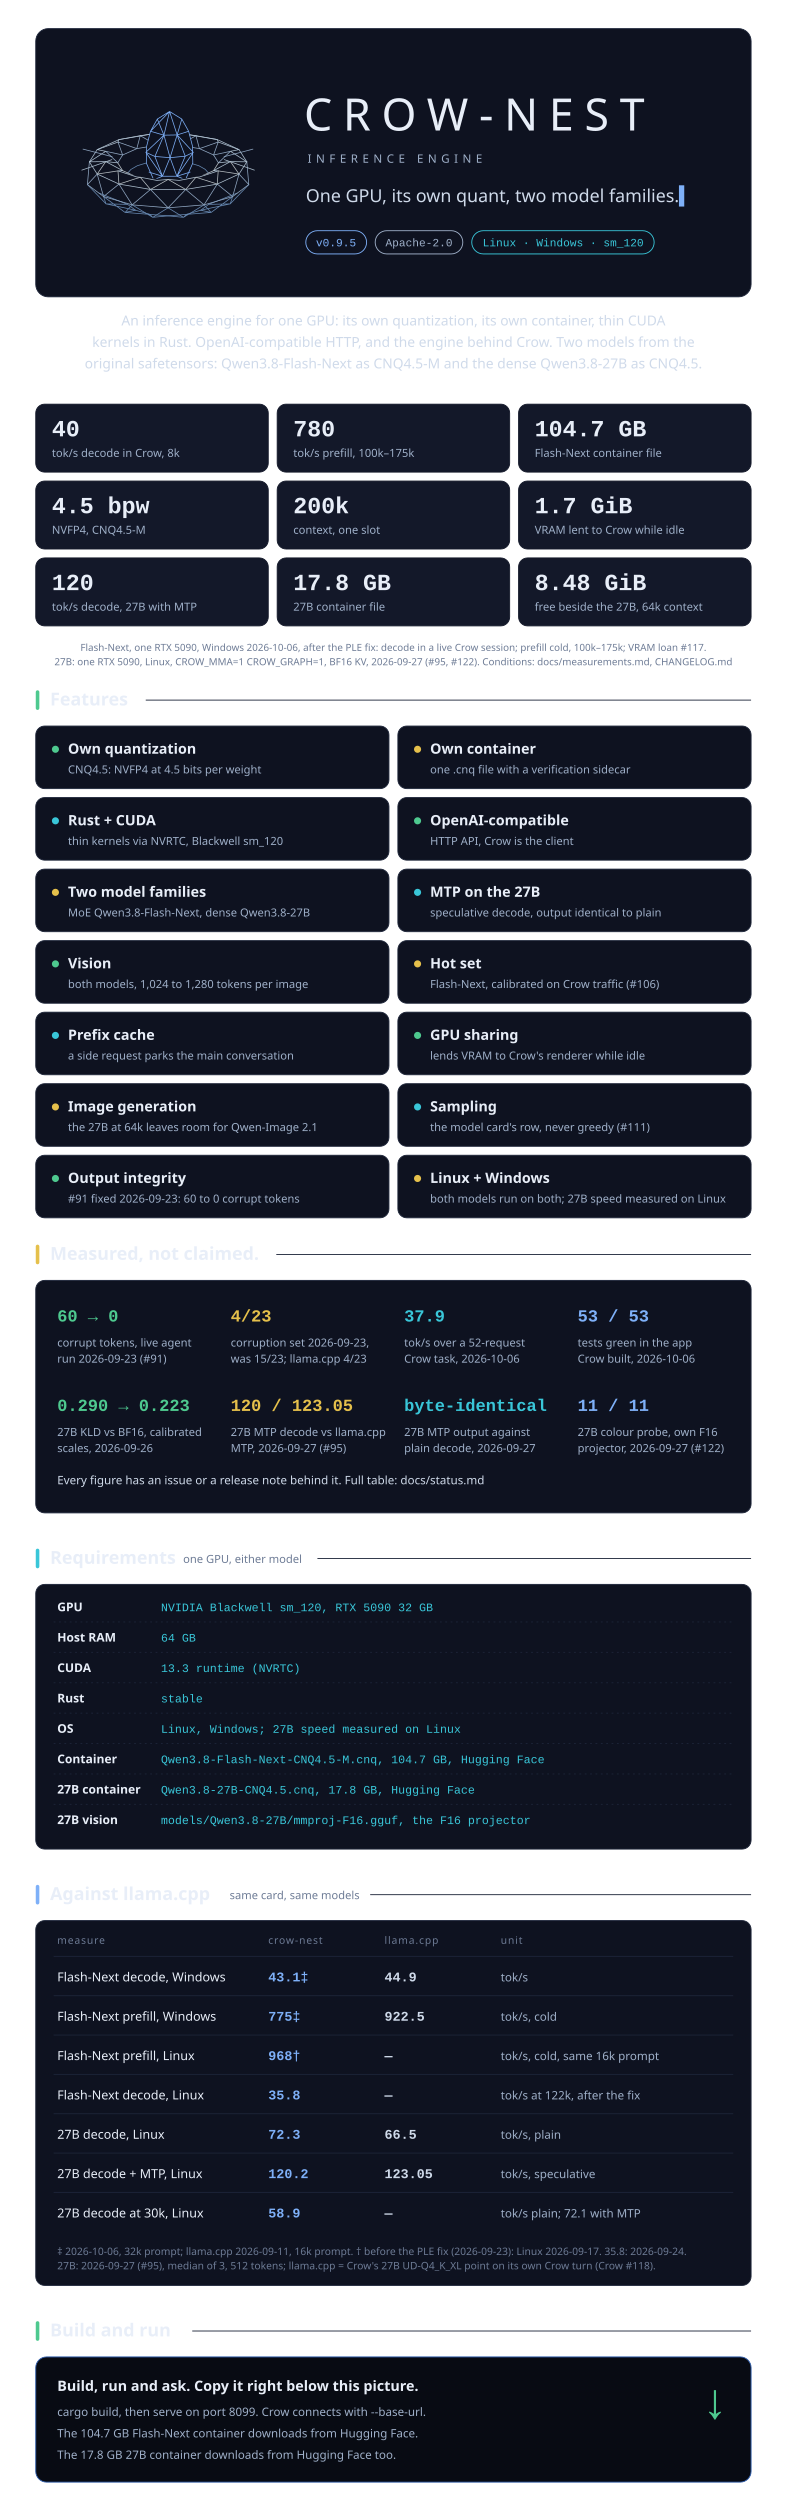
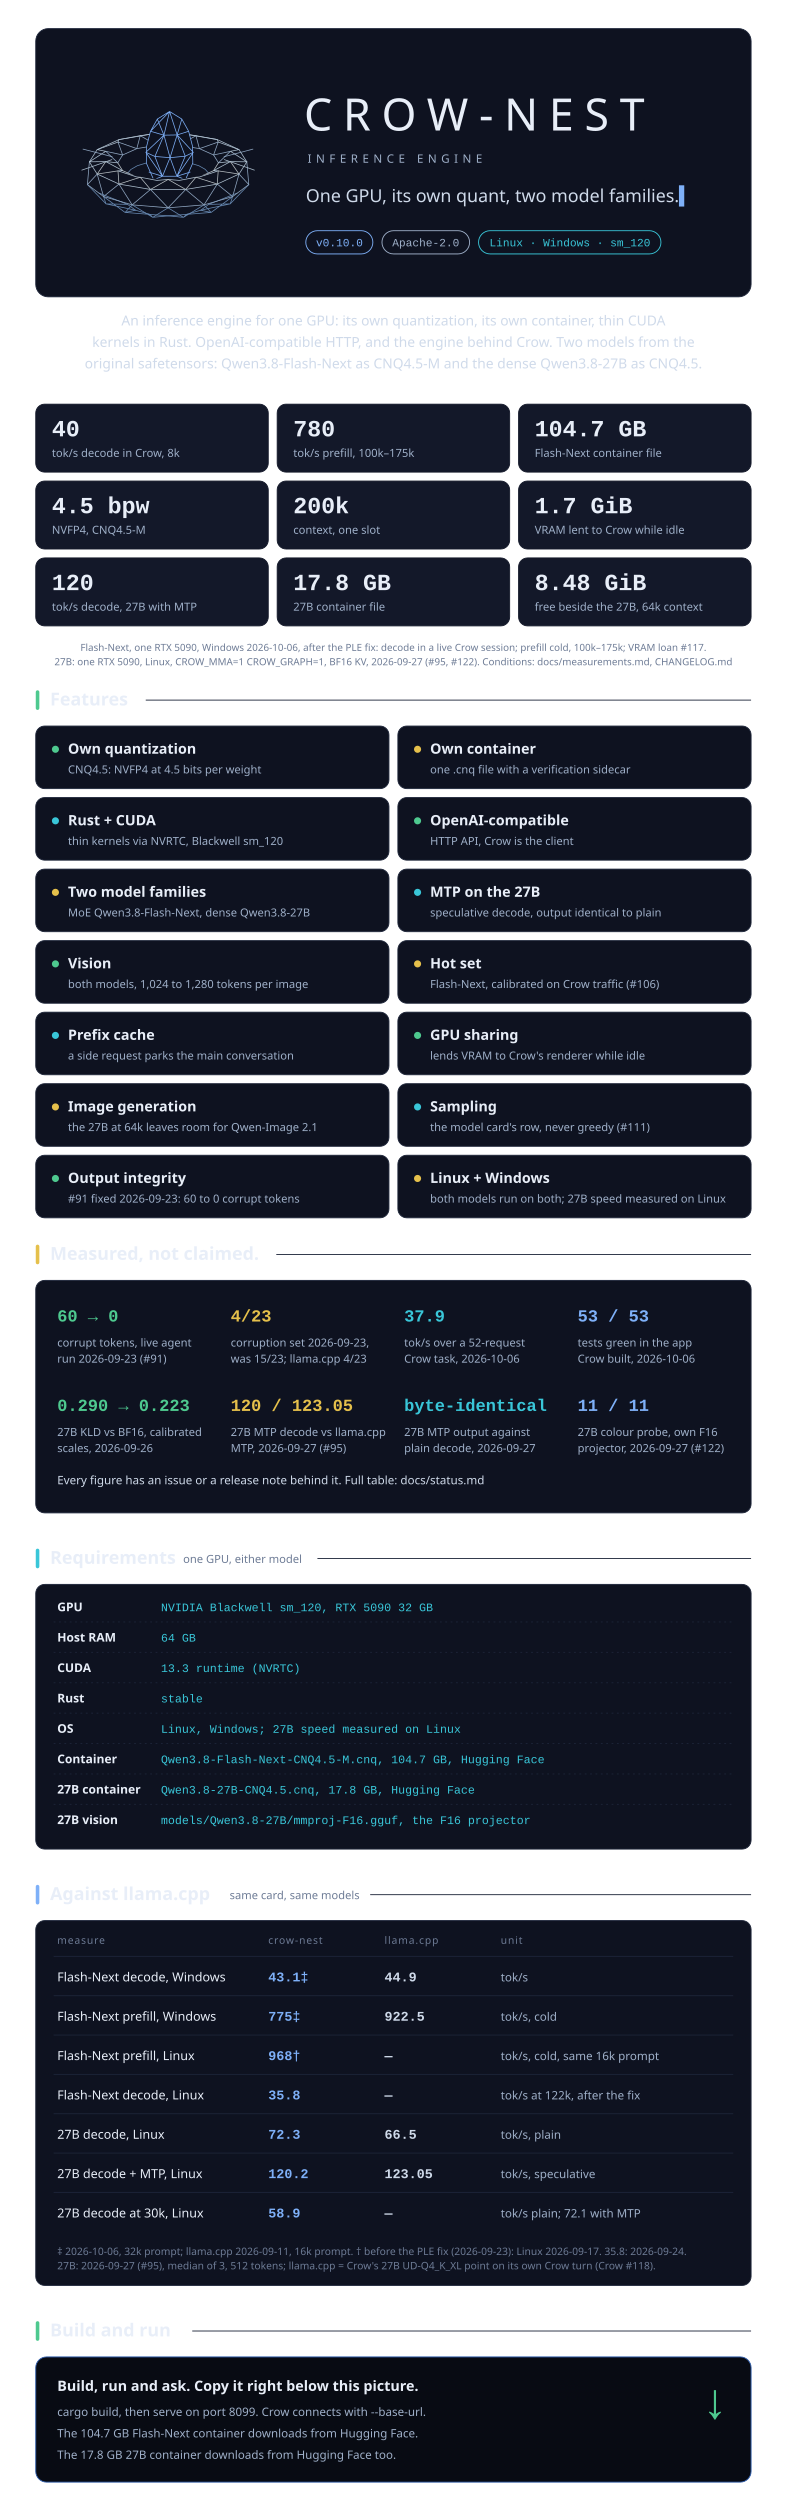
<svg xmlns="http://www.w3.org/2000/svg" viewBox="0 0 880 2796" width="880" height="2796" role="img" aria-label="crow-nest: one GPU, its own quant, two model families. Features, measurements, requirements.">
  <rect x="40" y="32" width="800" height="300" rx="14" fill="#0e1220" stroke="#1c2438" />
  <svg x="48" y="44" width="280" height="280" viewBox="0 0 1024 1024">
    <defs>
      <clipPath id="noegg">
        <path clip-rule="evenodd" d="M0 0H1024V1024H0ZM518.0 295.0 568.2 326.0 595.7 375.6 612.5 437.6 612.7 505.8 583.0 574.0 518.0 605.0 453.0 574.0 423.3 505.8 423.5 437.6 440.3 375.6 467.8 326.0Z" />
      </clipPath>
      <clipPath id="abovefront">
        <path d="M0 0H1024V479L774.0 479.0L767.4 500.0L716.8 537.8L625.7 564.0L512.0 573.3L398.3 564.0L307.2 537.8L256.6 500.0L250.0 479.0L0 479Z" />
      </clipPath>
    </defs>
    <g fill="none" stroke-width="3" stroke-linejoin="round" stroke-linecap="round">
      <path stroke="#6789b2" clip-path="url(#noegg)" d="M346 548 360 532 386 517 422 506 465 499 512 497 559 499 602 506 638 517 664 532 678 548" />
      <path stroke="#acbece" d="M718 505 767 500 698 537M698 537 717 538 640 563M640 563 626 564 558 577M558 577 512 573 466 577M466 577 398 564 384 563M384 563 307 538 326 537M326 537 257 500 306 505" />
      <path stroke="#90a7c2" clip-path="url(#noegg)" d="M306 505 257 458 326 473M326 473 307 420 384 447M384 447 398 394 466 433M466 433 512 385 558 433M558 433 626 394 640 447M640 447 717 420 698 473M698 473 767 458 718 505" />
      <path stroke="#b9c0c4" d="M767 500 802 551 717 538M717 538 713 592 626 564M626 564 584 614 512 573M512 573 440 614 398 564M398 564 311 592 307 538M307 538 222 551 257 500" />
      <path stroke="#acbece" clip-path="url(#noegg)" d="M257 500 190 501 257 458M257 458 222 451 307 420M307 420 311 410 398 394M398 394 440 388 512 385M512 385 584 388 626 394M626 394 713 410 717 420M717 420 802 451 767 458M767 458 834 501 767 500" />
      <path stroke="#90a7c2" d="M834 501 842 594 802 551M802 551 776 643 713 592M713 592 659 677 584 614M584 614 512 689 440 614M440 614 365 677 311 592M311 592 248 643 222 551M222 551 182 594 190 501" />
      <path stroke="#6789b2" d="M842 594 766 673 776 643M776 643 688 708 659 677M659 677 575 728 512 689M512 689 449 728 365 677M365 677 336 708 248 643M248 643 258 673 182 594M794 629 678 675 766 673M766 673 645 699 688 708M688 708 586 716 575 728M575 728 512 722 449 728M449 728 438 716 336 708M336 708 379 699 258 673M258 673 346 675 230 629" />
      <path stroke="#90a7c2" clip-path="url(#noegg)" d="M306 505 326 473 384 447 466 433 558 433 640 447 698 473 718 505" />
      <path stroke="#b9c0c4" clip-path="url(#abovefront)" d="M718 505 698 537 640 563 558 577 466 577 384 563 326 537 306 505" />
      <path stroke="#acbece" clip-path="url(#noegg)" d="M190 501 222 451 311 410 440 388 584 388 713 410 802 451 834 501" />
      <path stroke="#acbece" d="M834 501 802 551 713 592 584 614 440 614 311 592 222 551 190 501" />
      <path stroke="#90a7c2" d="M842 594 776 643 659 677 512 689 365 677 248 643 182 594" />
      <path stroke="#6789b2" d="M678 675 645 699 586 716 512 722 438 716 379 699 346 675" />
      <path stroke="#7eb0f8" clip-path="url(#abovefront)" d="M440 376 495 392 549 391 596 376M421 462 458 479 520 484 582 478 615 462M434 543 489 560 548 560 602 543M440 376 518 295 495 392M518 295 549 391M468 326 495 392M568 326 549 391M421 462 495 392 458 479M495 392 520 484 549 391 582 478M549 391 615 462M458 479 489 560 520 484 548 560 582 478M421 462 489 560M615 462 548 560M489 560 453 574M548 560 583 574M518 295 568 326 596 376 612 438 613 506 583 574 518 605 453 574 423 506 424 438 440 376 468 326 518 295" />
      <path stroke="#acbece" d="M742 492 865 535" />
      <path stroke="#90a7c2" clip-path="url(#noegg)" d="M741 480 859 449" />
      <path stroke="#acbece" d="M282 492 159 535" />
      <path stroke="#90a7c2" clip-path="url(#noegg)" d="M283 480 164 449" />
    </g>
  </svg>
  <text x="340" y="146" font-family="-apple-system,BlinkMacSystemFont,'Segoe UI','Noto Sans',Helvetica,Arial,sans-serif" font-size="50" font-weight="300" fill="#e8eef8" text-anchor="start" letter-spacing="12">CROW-NEST</text>
  <text x="344" y="182" font-family="-apple-system,BlinkMacSystemFont,'Segoe UI','Noto Sans',Helvetica,Arial,sans-serif" font-size="13" font-weight="400" fill="#9fb0c9" text-anchor="start" letter-spacing="5">INFERENCE ENGINE</text>
  <text x="342" y="226" font-family="-apple-system,BlinkMacSystemFont,'Segoe UI','Noto Sans',Helvetica,Arial,sans-serif" font-size="20" fill="#cfdaea">One GPU, its own quant, two model families.<tspan fill="#7eb0f8">▍<animate attributeName="opacity" values="1;1;0;0" keyTimes="0;.5;.5;1" dur="1.1s" repeatCount="indefinite" />
    </tspan>
  </text>
-   <rect x="342" y="258" width="68" height="26" rx="13" fill="none" stroke="#7eb0f8" />
-   <text x="375.8" y="275.5" font-family="ui-monospace,SFMono-Regular,'SF Mono',Menlo,Consolas,'Liberation Mono',monospace" font-size="12.5" font-weight="400" fill="#7eb0f8" text-anchor="middle" letter-spacing="0">v0.9.5</text>
-   <rect x="419.6" y="258" width="98" height="26" rx="13" fill="none" stroke="#9fb0c9" />
-   <text x="468.6" y="275.5" font-family="ui-monospace,SFMono-Regular,'SF Mono',Menlo,Consolas,'Liberation Mono',monospace" font-size="12.5" font-weight="400" fill="#9fb0c9" text-anchor="middle" letter-spacing="0">Apache-2.0</text>
-   <rect x="527.6" y="258" width="204" height="26" rx="13" fill="none" stroke="#39c6d8" />
-   <text x="629.8" y="275.5" font-family="ui-monospace,SFMono-Regular,'SF Mono',Menlo,Consolas,'Liberation Mono',monospace" font-size="12.5" font-weight="400" fill="#39c6d8" text-anchor="middle" letter-spacing="0">Linux · Windows · sm_120</text>
+   <rect x="342" y="258" width="75" height="26" rx="13" fill="none" stroke="#7eb0f8" />
+   <text x="379.6" y="275.5" font-family="ui-monospace,SFMono-Regular,'SF Mono',Menlo,Consolas,'Liberation Mono',monospace" font-size="12.5" font-weight="400" fill="#7eb0f8" text-anchor="middle" letter-spacing="0">v0.10.0</text>
+   <rect x="427.2" y="258" width="98" height="26" rx="13" fill="none" stroke="#9fb0c9" />
+   <text x="476.2" y="275.5" font-family="ui-monospace,SFMono-Regular,'SF Mono',Menlo,Consolas,'Liberation Mono',monospace" font-size="12.5" font-weight="400" fill="#9fb0c9" text-anchor="middle" letter-spacing="0">Apache-2.0</text>
+   <rect x="535.2" y="258" width="204" height="26" rx="13" fill="none" stroke="#39c6d8" />
+   <text x="637.4" y="275.5" font-family="ui-monospace,SFMono-Regular,'SF Mono',Menlo,Consolas,'Liberation Mono',monospace" font-size="12.5" font-weight="400" fill="#39c6d8" text-anchor="middle" letter-spacing="0">Linux · Windows · sm_120</text>
  <text x="440.0" y="364" font-family="-apple-system,BlinkMacSystemFont,'Segoe UI','Noto Sans',Helvetica,Arial,sans-serif" font-size="15.5" font-weight="400" fill="#cfdaea" text-anchor="middle" letter-spacing="0">An inference engine for one GPU: its own quantization, its own container, thin CUDA</text>
  <text x="440.0" y="388" font-family="-apple-system,BlinkMacSystemFont,'Segoe UI','Noto Sans',Helvetica,Arial,sans-serif" font-size="15.5" font-weight="400" fill="#cfdaea" text-anchor="middle" letter-spacing="0">kernels in Rust. OpenAI-compatible HTTP, and the engine behind Crow. Two models from the</text>
  <text x="440.0" y="412" font-family="-apple-system,BlinkMacSystemFont,'Segoe UI','Noto Sans',Helvetica,Arial,sans-serif" font-size="15.5" font-weight="400" fill="#cfdaea" text-anchor="middle" letter-spacing="0">original safetensors: Qwen3.8-Flash-Next as CNQ4.5-M and the dense Qwen3.8-27B as CNQ4.5.</text>
  <rect x="40" y="452" width="260" height="76" rx="10" fill="#131829" stroke="#131829" />
  <text x="58" y="488" font-family="ui-monospace,SFMono-Regular,'SF Mono',Menlo,Consolas,'Liberation Mono',monospace" font-size="26" font-weight="600" fill="#e8eef8" text-anchor="start" letter-spacing="0">40</text>
  <text x="58" y="511" font-family="-apple-system,BlinkMacSystemFont,'Segoe UI','Noto Sans',Helvetica,Arial,sans-serif" font-size="12.5" font-weight="400" fill="#9fb0c9" text-anchor="start" letter-spacing="0">tok/s decode in Crow, 8k</text>
  <rect x="310" y="452" width="260" height="76" rx="10" fill="#131829" stroke="#131829" />
  <text x="328" y="488" font-family="ui-monospace,SFMono-Regular,'SF Mono',Menlo,Consolas,'Liberation Mono',monospace" font-size="26" font-weight="600" fill="#e8eef8" text-anchor="start" letter-spacing="0">780</text>
  <text x="328" y="511" font-family="-apple-system,BlinkMacSystemFont,'Segoe UI','Noto Sans',Helvetica,Arial,sans-serif" font-size="12.5" font-weight="400" fill="#9fb0c9" text-anchor="start" letter-spacing="0">tok/s prefill, 100k–175k</text>
  <rect x="580" y="452" width="260" height="76" rx="10" fill="#131829" stroke="#131829" />
  <text x="598" y="488" font-family="ui-monospace,SFMono-Regular,'SF Mono',Menlo,Consolas,'Liberation Mono',monospace" font-size="26" font-weight="600" fill="#e8eef8" text-anchor="start" letter-spacing="0">104.7 GB</text>
  <text x="598" y="511" font-family="-apple-system,BlinkMacSystemFont,'Segoe UI','Noto Sans',Helvetica,Arial,sans-serif" font-size="12.5" font-weight="400" fill="#9fb0c9" text-anchor="start" letter-spacing="0">Flash-Next container file</text>
  <rect x="40" y="538" width="260" height="76" rx="10" fill="#131829" stroke="#131829" />
  <text x="58" y="574" font-family="ui-monospace,SFMono-Regular,'SF Mono',Menlo,Consolas,'Liberation Mono',monospace" font-size="26" font-weight="600" fill="#e8eef8" text-anchor="start" letter-spacing="0">4.5 bpw</text>
  <text x="58" y="597" font-family="-apple-system,BlinkMacSystemFont,'Segoe UI','Noto Sans',Helvetica,Arial,sans-serif" font-size="12.5" font-weight="400" fill="#9fb0c9" text-anchor="start" letter-spacing="0">NVFP4, CNQ4.5-M</text>
  <rect x="310" y="538" width="260" height="76" rx="10" fill="#131829" stroke="#131829" />
  <text x="328" y="574" font-family="ui-monospace,SFMono-Regular,'SF Mono',Menlo,Consolas,'Liberation Mono',monospace" font-size="26" font-weight="600" fill="#e8eef8" text-anchor="start" letter-spacing="0">200k</text>
  <text x="328" y="597" font-family="-apple-system,BlinkMacSystemFont,'Segoe UI','Noto Sans',Helvetica,Arial,sans-serif" font-size="12.5" font-weight="400" fill="#9fb0c9" text-anchor="start" letter-spacing="0">context, one slot</text>
  <rect x="580" y="538" width="260" height="76" rx="10" fill="#131829" stroke="#131829" />
  <text x="598" y="574" font-family="ui-monospace,SFMono-Regular,'SF Mono',Menlo,Consolas,'Liberation Mono',monospace" font-size="26" font-weight="600" fill="#e8eef8" text-anchor="start" letter-spacing="0">1.7 GiB</text>
  <text x="598" y="597" font-family="-apple-system,BlinkMacSystemFont,'Segoe UI','Noto Sans',Helvetica,Arial,sans-serif" font-size="12.5" font-weight="400" fill="#9fb0c9" text-anchor="start" letter-spacing="0">VRAM lent to Crow while idle</text>
  <rect x="40" y="624" width="260" height="76" rx="10" fill="#131829" stroke="#131829" />
  <text x="58" y="660" font-family="ui-monospace,SFMono-Regular,'SF Mono',Menlo,Consolas,'Liberation Mono',monospace" font-size="26" font-weight="600" fill="#e8eef8" text-anchor="start" letter-spacing="0">120</text>
  <text x="58" y="683" font-family="-apple-system,BlinkMacSystemFont,'Segoe UI','Noto Sans',Helvetica,Arial,sans-serif" font-size="12.5" font-weight="400" fill="#9fb0c9" text-anchor="start" letter-spacing="0">tok/s decode, 27B with MTP</text>
  <rect x="310" y="624" width="260" height="76" rx="10" fill="#131829" stroke="#131829" />
  <text x="328" y="660" font-family="ui-monospace,SFMono-Regular,'SF Mono',Menlo,Consolas,'Liberation Mono',monospace" font-size="26" font-weight="600" fill="#e8eef8" text-anchor="start" letter-spacing="0">17.8 GB</text>
  <text x="328" y="683" font-family="-apple-system,BlinkMacSystemFont,'Segoe UI','Noto Sans',Helvetica,Arial,sans-serif" font-size="12.5" font-weight="400" fill="#9fb0c9" text-anchor="start" letter-spacing="0">27B container file</text>
  <rect x="580" y="624" width="260" height="76" rx="10" fill="#131829" stroke="#131829" />
  <text x="598" y="660" font-family="ui-monospace,SFMono-Regular,'SF Mono',Menlo,Consolas,'Liberation Mono',monospace" font-size="26" font-weight="600" fill="#e8eef8" text-anchor="start" letter-spacing="0">8.48 GiB</text>
  <text x="598" y="683" font-family="-apple-system,BlinkMacSystemFont,'Segoe UI','Noto Sans',Helvetica,Arial,sans-serif" font-size="12.5" font-weight="400" fill="#9fb0c9" text-anchor="start" letter-spacing="0">free beside the 27B, 64k context</text>
  <text x="440.0" y="728" font-family="-apple-system,BlinkMacSystemFont,'Segoe UI','Noto Sans',Helvetica,Arial,sans-serif" font-size="11" font-weight="400" fill="#6d7b95" text-anchor="middle" letter-spacing="0">Flash-Next, one RTX 5090, Windows 2026-10-06, after the PLE fix: decode in a live Crow session; prefill cold, 100k–175k; VRAM loan #117.</text>
  <text x="440.0" y="744" font-family="-apple-system,BlinkMacSystemFont,'Segoe UI','Noto Sans',Helvetica,Arial,sans-serif" font-size="11" font-weight="400" fill="#6d7b95" text-anchor="middle" letter-spacing="0">27B: one RTX 5090, Linux, CROW_MMA=1 CROW_GRAPH=1, BF16 KV, 2026-09-27 (#95, #122). Conditions: docs/measurements.md, CHANGELOG.md</text>
  <rect x="40" y="772" width="4" height="22" rx="2" fill="#4ec98f" />
  <text x="56" y="789" font-family="-apple-system,BlinkMacSystemFont,'Segoe UI','Noto Sans',Helvetica,Arial,sans-serif" font-size="20" font-weight="600" fill="#e8eef8" text-anchor="start" letter-spacing="0">Features</text>
  <line x1="163" y1="783" x2="840" y2="783" stroke="#1c2438" />
  <rect x="40" y="812" width="395" height="70" rx="10" fill="#0e1220" stroke="#1c2438" />
  <circle cx="62" cy="838" r="4" fill="#4ec98f" />
  <text x="76" y="843" font-family="-apple-system,BlinkMacSystemFont,'Segoe UI','Noto Sans',Helvetica,Arial,sans-serif" font-size="16" font-weight="600" fill="#e8eef8" text-anchor="start" letter-spacing="0">Own quantization</text>
  <text x="76" y="865" font-family="-apple-system,BlinkMacSystemFont,'Segoe UI','Noto Sans',Helvetica,Arial,sans-serif" font-size="12.5" font-weight="400" fill="#9fb0c9" text-anchor="start" letter-spacing="0">CNQ4.5: NVFP4 at 4.5 bits per weight</text>
  <rect x="445" y="812" width="395" height="70" rx="10" fill="#0e1220" stroke="#1c2438" />
  <circle cx="467" cy="838" r="4" fill="#e5c04b" />
  <text x="481" y="843" font-family="-apple-system,BlinkMacSystemFont,'Segoe UI','Noto Sans',Helvetica,Arial,sans-serif" font-size="16" font-weight="600" fill="#e8eef8" text-anchor="start" letter-spacing="0">Own container</text>
  <text x="481" y="865" font-family="-apple-system,BlinkMacSystemFont,'Segoe UI','Noto Sans',Helvetica,Arial,sans-serif" font-size="12.5" font-weight="400" fill="#9fb0c9" text-anchor="start" letter-spacing="0">one .cnq file with a verification sidecar</text>
  <rect x="40" y="892" width="395" height="70" rx="10" fill="#0e1220" stroke="#1c2438" />
  <circle cx="62" cy="918" r="4" fill="#39c6d8" />
  <text x="76" y="923" font-family="-apple-system,BlinkMacSystemFont,'Segoe UI','Noto Sans',Helvetica,Arial,sans-serif" font-size="16" font-weight="600" fill="#e8eef8" text-anchor="start" letter-spacing="0">Rust + CUDA</text>
  <text x="76" y="945" font-family="-apple-system,BlinkMacSystemFont,'Segoe UI','Noto Sans',Helvetica,Arial,sans-serif" font-size="12.5" font-weight="400" fill="#9fb0c9" text-anchor="start" letter-spacing="0">thin kernels via NVRTC, Blackwell sm_120</text>
  <rect x="445" y="892" width="395" height="70" rx="10" fill="#0e1220" stroke="#1c2438" />
  <circle cx="467" cy="918" r="4" fill="#4ec98f" />
  <text x="481" y="923" font-family="-apple-system,BlinkMacSystemFont,'Segoe UI','Noto Sans',Helvetica,Arial,sans-serif" font-size="16" font-weight="600" fill="#e8eef8" text-anchor="start" letter-spacing="0">OpenAI-compatible</text>
  <text x="481" y="945" font-family="-apple-system,BlinkMacSystemFont,'Segoe UI','Noto Sans',Helvetica,Arial,sans-serif" font-size="12.5" font-weight="400" fill="#9fb0c9" text-anchor="start" letter-spacing="0">HTTP API, Crow is the client</text>
  <rect x="40" y="972" width="395" height="70" rx="10" fill="#0e1220" stroke="#1c2438" />
  <circle cx="62" cy="998" r="4" fill="#e5c04b" />
  <text x="76" y="1003" font-family="-apple-system,BlinkMacSystemFont,'Segoe UI','Noto Sans',Helvetica,Arial,sans-serif" font-size="16" font-weight="600" fill="#e8eef8" text-anchor="start" letter-spacing="0">Two model families</text>
  <text x="76" y="1025" font-family="-apple-system,BlinkMacSystemFont,'Segoe UI','Noto Sans',Helvetica,Arial,sans-serif" font-size="12.5" font-weight="400" fill="#9fb0c9" text-anchor="start" letter-spacing="0">MoE Qwen3.8-Flash-Next, dense Qwen3.8-27B</text>
  <rect x="445" y="972" width="395" height="70" rx="10" fill="#0e1220" stroke="#1c2438" />
  <circle cx="467" cy="998" r="4" fill="#39c6d8" />
  <text x="481" y="1003" font-family="-apple-system,BlinkMacSystemFont,'Segoe UI','Noto Sans',Helvetica,Arial,sans-serif" font-size="16" font-weight="600" fill="#e8eef8" text-anchor="start" letter-spacing="0">MTP on the 27B</text>
  <text x="481" y="1025" font-family="-apple-system,BlinkMacSystemFont,'Segoe UI','Noto Sans',Helvetica,Arial,sans-serif" font-size="12.5" font-weight="400" fill="#9fb0c9" text-anchor="start" letter-spacing="0">speculative decode, output identical to plain</text>
  <rect x="40" y="1052" width="395" height="70" rx="10" fill="#0e1220" stroke="#1c2438" />
  <circle cx="62" cy="1078" r="4" fill="#4ec98f" />
  <text x="76" y="1083" font-family="-apple-system,BlinkMacSystemFont,'Segoe UI','Noto Sans',Helvetica,Arial,sans-serif" font-size="16" font-weight="600" fill="#e8eef8" text-anchor="start" letter-spacing="0">Vision</text>
  <text x="76" y="1105" font-family="-apple-system,BlinkMacSystemFont,'Segoe UI','Noto Sans',Helvetica,Arial,sans-serif" font-size="12.5" font-weight="400" fill="#9fb0c9" text-anchor="start" letter-spacing="0">both models, 1,024 to 1,280 tokens per image</text>
  <rect x="445" y="1052" width="395" height="70" rx="10" fill="#0e1220" stroke="#1c2438" />
  <circle cx="467" cy="1078" r="4" fill="#e5c04b" />
  <text x="481" y="1083" font-family="-apple-system,BlinkMacSystemFont,'Segoe UI','Noto Sans',Helvetica,Arial,sans-serif" font-size="16" font-weight="600" fill="#e8eef8" text-anchor="start" letter-spacing="0">Hot set</text>
  <text x="481" y="1105" font-family="-apple-system,BlinkMacSystemFont,'Segoe UI','Noto Sans',Helvetica,Arial,sans-serif" font-size="12.5" font-weight="400" fill="#9fb0c9" text-anchor="start" letter-spacing="0">Flash-Next, calibrated on Crow traffic (#106)</text>
  <rect x="40" y="1132" width="395" height="70" rx="10" fill="#0e1220" stroke="#1c2438" />
  <circle cx="62" cy="1158" r="4" fill="#39c6d8" />
  <text x="76" y="1163" font-family="-apple-system,BlinkMacSystemFont,'Segoe UI','Noto Sans',Helvetica,Arial,sans-serif" font-size="16" font-weight="600" fill="#e8eef8" text-anchor="start" letter-spacing="0">Prefix cache</text>
  <text x="76" y="1185" font-family="-apple-system,BlinkMacSystemFont,'Segoe UI','Noto Sans',Helvetica,Arial,sans-serif" font-size="12.5" font-weight="400" fill="#9fb0c9" text-anchor="start" letter-spacing="0">a side request parks the main conversation</text>
  <rect x="445" y="1132" width="395" height="70" rx="10" fill="#0e1220" stroke="#1c2438" />
  <circle cx="467" cy="1158" r="4" fill="#4ec98f" />
  <text x="481" y="1163" font-family="-apple-system,BlinkMacSystemFont,'Segoe UI','Noto Sans',Helvetica,Arial,sans-serif" font-size="16" font-weight="600" fill="#e8eef8" text-anchor="start" letter-spacing="0">GPU sharing</text>
  <text x="481" y="1185" font-family="-apple-system,BlinkMacSystemFont,'Segoe UI','Noto Sans',Helvetica,Arial,sans-serif" font-size="12.5" font-weight="400" fill="#9fb0c9" text-anchor="start" letter-spacing="0">lends VRAM to Crow's renderer while idle</text>
  <rect x="40" y="1212" width="395" height="70" rx="10" fill="#0e1220" stroke="#1c2438" />
  <circle cx="62" cy="1238" r="4" fill="#e5c04b" />
  <text x="76" y="1243" font-family="-apple-system,BlinkMacSystemFont,'Segoe UI','Noto Sans',Helvetica,Arial,sans-serif" font-size="16" font-weight="600" fill="#e8eef8" text-anchor="start" letter-spacing="0">Image generation</text>
  <text x="76" y="1265" font-family="-apple-system,BlinkMacSystemFont,'Segoe UI','Noto Sans',Helvetica,Arial,sans-serif" font-size="12.5" font-weight="400" fill="#9fb0c9" text-anchor="start" letter-spacing="0">the 27B at 64k leaves room for Qwen-Image 2.1</text>
  <rect x="445" y="1212" width="395" height="70" rx="10" fill="#0e1220" stroke="#1c2438" />
  <circle cx="467" cy="1238" r="4" fill="#39c6d8" />
  <text x="481" y="1243" font-family="-apple-system,BlinkMacSystemFont,'Segoe UI','Noto Sans',Helvetica,Arial,sans-serif" font-size="16" font-weight="600" fill="#e8eef8" text-anchor="start" letter-spacing="0">Sampling</text>
  <text x="481" y="1265" font-family="-apple-system,BlinkMacSystemFont,'Segoe UI','Noto Sans',Helvetica,Arial,sans-serif" font-size="12.5" font-weight="400" fill="#9fb0c9" text-anchor="start" letter-spacing="0">the model card's row, never greedy (#111)</text>
  <rect x="40" y="1292" width="395" height="70" rx="10" fill="#0e1220" stroke="#1c2438" />
  <circle cx="62" cy="1318" r="4" fill="#4ec98f" />
  <text x="76" y="1323" font-family="-apple-system,BlinkMacSystemFont,'Segoe UI','Noto Sans',Helvetica,Arial,sans-serif" font-size="16" font-weight="600" fill="#e8eef8" text-anchor="start" letter-spacing="0">Output integrity</text>
  <text x="76" y="1345" font-family="-apple-system,BlinkMacSystemFont,'Segoe UI','Noto Sans',Helvetica,Arial,sans-serif" font-size="12.5" font-weight="400" fill="#9fb0c9" text-anchor="start" letter-spacing="0">#91 fixed 2026-09-23: 60 to 0 corrupt tokens</text>
  <rect x="445" y="1292" width="395" height="70" rx="10" fill="#0e1220" stroke="#1c2438" />
  <circle cx="467" cy="1318" r="4" fill="#e5c04b" />
  <text x="481" y="1323" font-family="-apple-system,BlinkMacSystemFont,'Segoe UI','Noto Sans',Helvetica,Arial,sans-serif" font-size="16" font-weight="600" fill="#e8eef8" text-anchor="start" letter-spacing="0">Linux + Windows</text>
  <text x="481" y="1345" font-family="-apple-system,BlinkMacSystemFont,'Segoe UI','Noto Sans',Helvetica,Arial,sans-serif" font-size="12.5" font-weight="400" fill="#9fb0c9" text-anchor="start" letter-spacing="0">both models run on both; 27B speed measured on Linux</text>
  <rect x="40" y="1392" width="4" height="22" rx="2" fill="#e5c04b" />
  <text x="56" y="1409" font-family="-apple-system,BlinkMacSystemFont,'Segoe UI','Noto Sans',Helvetica,Arial,sans-serif" font-size="20" font-weight="600" fill="#e8eef8" text-anchor="start" letter-spacing="0">Measured, not claimed.</text>
  <line x1="309" y1="1403" x2="840" y2="1403" stroke="#1c2438" />
  <rect x="40" y="1432" width="800" height="260" rx="10" fill="#0e1220" stroke="#1c2438" />
  <text x="64" y="1478" font-family="ui-monospace,SFMono-Regular,'SF Mono',Menlo,Consolas,'Liberation Mono',monospace" font-size="19" font-weight="600" fill="#4ec98f" text-anchor="start" letter-spacing="0">60 → 0</text>
  <text x="64" y="1506" font-family="-apple-system,BlinkMacSystemFont,'Segoe UI','Noto Sans',Helvetica,Arial,sans-serif" font-size="12.5" font-weight="400" fill="#9fb0c9" text-anchor="start" letter-spacing="0">corrupt tokens, live agent</text>
  <text x="64" y="1524" font-family="-apple-system,BlinkMacSystemFont,'Segoe UI','Noto Sans',Helvetica,Arial,sans-serif" font-size="12.5" font-weight="400" fill="#9fb0c9" text-anchor="start" letter-spacing="0">run 2026-09-23 (#91)</text>
  <text x="258" y="1478" font-family="ui-monospace,SFMono-Regular,'SF Mono',Menlo,Consolas,'Liberation Mono',monospace" font-size="19" font-weight="600" fill="#e5c04b" text-anchor="start" letter-spacing="0">4/23</text>
  <text x="258" y="1506" font-family="-apple-system,BlinkMacSystemFont,'Segoe UI','Noto Sans',Helvetica,Arial,sans-serif" font-size="12.5" font-weight="400" fill="#9fb0c9" text-anchor="start" letter-spacing="0">corruption set 2026-09-23,</text>
  <text x="258" y="1524" font-family="-apple-system,BlinkMacSystemFont,'Segoe UI','Noto Sans',Helvetica,Arial,sans-serif" font-size="12.5" font-weight="400" fill="#9fb0c9" text-anchor="start" letter-spacing="0">was 15/23; llama.cpp 4/23</text>
  <text x="452" y="1478" font-family="ui-monospace,SFMono-Regular,'SF Mono',Menlo,Consolas,'Liberation Mono',monospace" font-size="19" font-weight="600" fill="#39c6d8" text-anchor="start" letter-spacing="0">37.9</text>
  <text x="452" y="1506" font-family="-apple-system,BlinkMacSystemFont,'Segoe UI','Noto Sans',Helvetica,Arial,sans-serif" font-size="12.5" font-weight="400" fill="#9fb0c9" text-anchor="start" letter-spacing="0">tok/s over a 52-request</text>
  <text x="452" y="1524" font-family="-apple-system,BlinkMacSystemFont,'Segoe UI','Noto Sans',Helvetica,Arial,sans-serif" font-size="12.5" font-weight="400" fill="#9fb0c9" text-anchor="start" letter-spacing="0">Crow task, 2026-10-06</text>
  <text x="646" y="1478" font-family="ui-monospace,SFMono-Regular,'SF Mono',Menlo,Consolas,'Liberation Mono',monospace" font-size="19" font-weight="600" fill="#7eb0f8" text-anchor="start" letter-spacing="0">53 / 53</text>
  <text x="646" y="1506" font-family="-apple-system,BlinkMacSystemFont,'Segoe UI','Noto Sans',Helvetica,Arial,sans-serif" font-size="12.5" font-weight="400" fill="#9fb0c9" text-anchor="start" letter-spacing="0">tests green in the app</text>
  <text x="646" y="1524" font-family="-apple-system,BlinkMacSystemFont,'Segoe UI','Noto Sans',Helvetica,Arial,sans-serif" font-size="12.5" font-weight="400" fill="#9fb0c9" text-anchor="start" letter-spacing="0">Crow built, 2026-10-06</text>
  <text x="64" y="1578" font-family="ui-monospace,SFMono-Regular,'SF Mono',Menlo,Consolas,'Liberation Mono',monospace" font-size="19" font-weight="600" fill="#4ec98f" text-anchor="start" letter-spacing="0">0.290 → 0.223</text>
  <text x="64" y="1606" font-family="-apple-system,BlinkMacSystemFont,'Segoe UI','Noto Sans',Helvetica,Arial,sans-serif" font-size="12.5" font-weight="400" fill="#9fb0c9" text-anchor="start" letter-spacing="0">27B KLD vs BF16, calibrated</text>
  <text x="64" y="1624" font-family="-apple-system,BlinkMacSystemFont,'Segoe UI','Noto Sans',Helvetica,Arial,sans-serif" font-size="12.5" font-weight="400" fill="#9fb0c9" text-anchor="start" letter-spacing="0">scales, 2026-09-26</text>
  <text x="258" y="1578" font-family="ui-monospace,SFMono-Regular,'SF Mono',Menlo,Consolas,'Liberation Mono',monospace" font-size="19" font-weight="600" fill="#e5c04b" text-anchor="start" letter-spacing="0">120 / 123.05</text>
  <text x="258" y="1606" font-family="-apple-system,BlinkMacSystemFont,'Segoe UI','Noto Sans',Helvetica,Arial,sans-serif" font-size="12.5" font-weight="400" fill="#9fb0c9" text-anchor="start" letter-spacing="0">27B MTP decode vs llama.cpp</text>
  <text x="258" y="1624" font-family="-apple-system,BlinkMacSystemFont,'Segoe UI','Noto Sans',Helvetica,Arial,sans-serif" font-size="12.5" font-weight="400" fill="#9fb0c9" text-anchor="start" letter-spacing="0">MTP, 2026-09-27 (#95)</text>
  <text x="452" y="1578" font-family="ui-monospace,SFMono-Regular,'SF Mono',Menlo,Consolas,'Liberation Mono',monospace" font-size="19" font-weight="600" fill="#39c6d8" text-anchor="start" letter-spacing="0">byte-identical</text>
  <text x="452" y="1606" font-family="-apple-system,BlinkMacSystemFont,'Segoe UI','Noto Sans',Helvetica,Arial,sans-serif" font-size="12.5" font-weight="400" fill="#9fb0c9" text-anchor="start" letter-spacing="0">27B MTP output against</text>
  <text x="452" y="1624" font-family="-apple-system,BlinkMacSystemFont,'Segoe UI','Noto Sans',Helvetica,Arial,sans-serif" font-size="12.5" font-weight="400" fill="#9fb0c9" text-anchor="start" letter-spacing="0">plain decode, 2026-09-27</text>
  <text x="646" y="1578" font-family="ui-monospace,SFMono-Regular,'SF Mono',Menlo,Consolas,'Liberation Mono',monospace" font-size="19" font-weight="600" fill="#7eb0f8" text-anchor="start" letter-spacing="0">11 / 11</text>
  <text x="646" y="1606" font-family="-apple-system,BlinkMacSystemFont,'Segoe UI','Noto Sans',Helvetica,Arial,sans-serif" font-size="12.5" font-weight="400" fill="#9fb0c9" text-anchor="start" letter-spacing="0">27B colour probe, own F16</text>
  <text x="646" y="1624" font-family="-apple-system,BlinkMacSystemFont,'Segoe UI','Noto Sans',Helvetica,Arial,sans-serif" font-size="12.5" font-weight="400" fill="#9fb0c9" text-anchor="start" letter-spacing="0">projector, 2026-09-27 (#122)</text>
  <text x="64" y="1660" font-family="-apple-system,BlinkMacSystemFont,'Segoe UI','Noto Sans',Helvetica,Arial,sans-serif" font-size="13" font-weight="400" fill="#cfdaea" text-anchor="start" letter-spacing="0">Every figure has an issue or a release note behind it. Full table: docs/status.md</text>
  <rect x="40" y="1732" width="4" height="22" rx="2" fill="#39c6d8" />
  <text x="56" y="1749" font-family="-apple-system,BlinkMacSystemFont,'Segoe UI','Noto Sans',Helvetica,Arial,sans-serif" font-size="20" font-weight="600" fill="#e8eef8" text-anchor="start" letter-spacing="0">Requirements</text>
  <text x="204.8" y="1748" font-family="-apple-system,BlinkMacSystemFont,'Segoe UI','Noto Sans',Helvetica,Arial,sans-serif" font-size="12.5" font-weight="400" fill="#6d7b95" text-anchor="start" letter-spacing="0">one GPU, either model</text>
  <line x1="355" y1="1743" x2="840" y2="1743" stroke="#1c2438" />
  <rect x="40" y="1772" width="800" height="296" rx="10" fill="#0e1220" stroke="#1c2438" />
  <text x="64" y="1802" font-family="-apple-system,BlinkMacSystemFont,'Segoe UI','Noto Sans',Helvetica,Arial,sans-serif" font-size="13.5" font-weight="600" fill="#e8eef8" text-anchor="start" letter-spacing="0">GPU</text>
  <text x="180" y="1802" font-family="ui-monospace,SFMono-Regular,'SF Mono',Menlo,Consolas,'Liberation Mono',monospace" font-size="13" font-weight="400" fill="#39c6d8" text-anchor="start" letter-spacing="0">NVIDIA Blackwell sm_120, RTX 5090 32 GB</text>
  <line x1="60" y1="1814" x2="820" y2="1814" stroke="#1c2438" stroke-dasharray="2 4" />
  <text x="64" y="1836" font-family="-apple-system,BlinkMacSystemFont,'Segoe UI','Noto Sans',Helvetica,Arial,sans-serif" font-size="13.5" font-weight="600" fill="#e8eef8" text-anchor="start" letter-spacing="0">Host RAM</text>
  <text x="180" y="1836" font-family="ui-monospace,SFMono-Regular,'SF Mono',Menlo,Consolas,'Liberation Mono',monospace" font-size="13" font-weight="400" fill="#39c6d8" text-anchor="start" letter-spacing="0">64 GB</text>
  <line x1="60" y1="1848" x2="820" y2="1848" stroke="#1c2438" stroke-dasharray="2 4" />
  <text x="64" y="1870" font-family="-apple-system,BlinkMacSystemFont,'Segoe UI','Noto Sans',Helvetica,Arial,sans-serif" font-size="13.5" font-weight="600" fill="#e8eef8" text-anchor="start" letter-spacing="0">CUDA</text>
  <text x="180" y="1870" font-family="ui-monospace,SFMono-Regular,'SF Mono',Menlo,Consolas,'Liberation Mono',monospace" font-size="13" font-weight="400" fill="#39c6d8" text-anchor="start" letter-spacing="0">13.3 runtime (NVRTC)</text>
  <line x1="60" y1="1882" x2="820" y2="1882" stroke="#1c2438" stroke-dasharray="2 4" />
  <text x="64" y="1904" font-family="-apple-system,BlinkMacSystemFont,'Segoe UI','Noto Sans',Helvetica,Arial,sans-serif" font-size="13.5" font-weight="600" fill="#e8eef8" text-anchor="start" letter-spacing="0">Rust</text>
  <text x="180" y="1904" font-family="ui-monospace,SFMono-Regular,'SF Mono',Menlo,Consolas,'Liberation Mono',monospace" font-size="13" font-weight="400" fill="#39c6d8" text-anchor="start" letter-spacing="0">stable</text>
  <line x1="60" y1="1916" x2="820" y2="1916" stroke="#1c2438" stroke-dasharray="2 4" />
  <text x="64" y="1938" font-family="-apple-system,BlinkMacSystemFont,'Segoe UI','Noto Sans',Helvetica,Arial,sans-serif" font-size="13.5" font-weight="600" fill="#e8eef8" text-anchor="start" letter-spacing="0">OS</text>
  <text x="180" y="1938" font-family="ui-monospace,SFMono-Regular,'SF Mono',Menlo,Consolas,'Liberation Mono',monospace" font-size="13" font-weight="400" fill="#39c6d8" text-anchor="start" letter-spacing="0">Linux, Windows; 27B speed measured on Linux</text>
  <line x1="60" y1="1950" x2="820" y2="1950" stroke="#1c2438" stroke-dasharray="2 4" />
  <text x="64" y="1972" font-family="-apple-system,BlinkMacSystemFont,'Segoe UI','Noto Sans',Helvetica,Arial,sans-serif" font-size="13.5" font-weight="600" fill="#e8eef8" text-anchor="start" letter-spacing="0">Container</text>
  <text x="180" y="1972" font-family="ui-monospace,SFMono-Regular,'SF Mono',Menlo,Consolas,'Liberation Mono',monospace" font-size="13" font-weight="400" fill="#39c6d8" text-anchor="start" letter-spacing="0">Qwen3.8-Flash-Next-CNQ4.5-M.cnq, 104.7 GB, Hugging Face</text>
  <line x1="60" y1="1984" x2="820" y2="1984" stroke="#1c2438" stroke-dasharray="2 4" />
  <text x="64" y="2006" font-family="-apple-system,BlinkMacSystemFont,'Segoe UI','Noto Sans',Helvetica,Arial,sans-serif" font-size="13.5" font-weight="600" fill="#e8eef8" text-anchor="start" letter-spacing="0">27B container</text>
  <text x="180" y="2006" font-family="ui-monospace,SFMono-Regular,'SF Mono',Menlo,Consolas,'Liberation Mono',monospace" font-size="13" font-weight="400" fill="#39c6d8" text-anchor="start" letter-spacing="0">Qwen3.8-27B-CNQ4.5.cnq, 17.8 GB, Hugging Face</text>
  <line x1="60" y1="2018" x2="820" y2="2018" stroke="#1c2438" stroke-dasharray="2 4" />
  <text x="64" y="2040" font-family="-apple-system,BlinkMacSystemFont,'Segoe UI','Noto Sans',Helvetica,Arial,sans-serif" font-size="13.5" font-weight="600" fill="#e8eef8" text-anchor="start" letter-spacing="0">27B vision</text>
  <text x="180" y="2040" font-family="ui-monospace,SFMono-Regular,'SF Mono',Menlo,Consolas,'Liberation Mono',monospace" font-size="13" font-weight="400" fill="#39c6d8" text-anchor="start" letter-spacing="0">models/Qwen3.8-27B/mmproj-F16.gguf, the F16 projector</text>
  <rect x="40" y="2108" width="4" height="22" rx="2" fill="#7eb0f8" />
  <text x="56" y="2125" font-family="-apple-system,BlinkMacSystemFont,'Segoe UI','Noto Sans',Helvetica,Arial,sans-serif" font-size="20" font-weight="600" fill="#e8eef8" text-anchor="start" letter-spacing="0">Against llama.cpp</text>
  <text x="256.8" y="2124" font-family="-apple-system,BlinkMacSystemFont,'Segoe UI','Noto Sans',Helvetica,Arial,sans-serif" font-size="12.5" font-weight="400" fill="#6d7b95" text-anchor="start" letter-spacing="0">same card, same models</text>
  <line x1="414" y1="2119" x2="840" y2="2119" stroke="#1c2438" />
  <rect x="40" y="2148" width="800" height="408" rx="10" fill="#0e1220" stroke="#1c2438" />
  <text x="64" y="2174" font-family="-apple-system,BlinkMacSystemFont,'Segoe UI','Noto Sans',Helvetica,Arial,sans-serif" font-size="11.5" font-weight="400" fill="#6d7b95" text-anchor="start" letter-spacing="1">measure</text>
  <text x="300" y="2174" font-family="-apple-system,BlinkMacSystemFont,'Segoe UI','Noto Sans',Helvetica,Arial,sans-serif" font-size="11.5" font-weight="400" fill="#6d7b95" text-anchor="start" letter-spacing="1">crow-nest</text>
  <text x="430" y="2174" font-family="-apple-system,BlinkMacSystemFont,'Segoe UI','Noto Sans',Helvetica,Arial,sans-serif" font-size="11.5" font-weight="400" fill="#6d7b95" text-anchor="start" letter-spacing="1">llama.cpp</text>
  <text x="560" y="2174" font-family="-apple-system,BlinkMacSystemFont,'Segoe UI','Noto Sans',Helvetica,Arial,sans-serif" font-size="11.5" font-weight="400" fill="#6d7b95" text-anchor="start" letter-spacing="1">unit</text>
  <line x1="60" y1="2188" x2="820" y2="2188" stroke="#1c2438" />
  <text x="64" y="2216" font-family="-apple-system,BlinkMacSystemFont,'Segoe UI','Noto Sans',Helvetica,Arial,sans-serif" font-size="14" font-weight="400" fill="#e8eef8" text-anchor="start" letter-spacing="0">Flash-Next decode, Windows</text>
  <text x="300" y="2216" font-family="ui-monospace,SFMono-Regular,'SF Mono',Menlo,Consolas,'Liberation Mono',monospace" font-size="15" font-weight="600" fill="#7eb0f8" text-anchor="start" letter-spacing="0">43.1‡</text>
  <text x="430" y="2216" font-family="ui-monospace,SFMono-Regular,'SF Mono',Menlo,Consolas,'Liberation Mono',monospace" font-size="15" font-weight="600" fill="#cfdaea" text-anchor="start" letter-spacing="0">44.9</text>
  <text x="560" y="2216" font-family="-apple-system,BlinkMacSystemFont,'Segoe UI','Noto Sans',Helvetica,Arial,sans-serif" font-size="13" font-weight="400" fill="#9fb0c9" text-anchor="start" letter-spacing="0">tok/s</text>
  <line x1="60" y1="2232" x2="820" y2="2232" stroke="#1c2438" />
  <text x="64" y="2260" font-family="-apple-system,BlinkMacSystemFont,'Segoe UI','Noto Sans',Helvetica,Arial,sans-serif" font-size="14" font-weight="400" fill="#e8eef8" text-anchor="start" letter-spacing="0">Flash-Next prefill, Windows</text>
  <text x="300" y="2260" font-family="ui-monospace,SFMono-Regular,'SF Mono',Menlo,Consolas,'Liberation Mono',monospace" font-size="15" font-weight="600" fill="#7eb0f8" text-anchor="start" letter-spacing="0">775‡</text>
  <text x="430" y="2260" font-family="ui-monospace,SFMono-Regular,'SF Mono',Menlo,Consolas,'Liberation Mono',monospace" font-size="15" font-weight="600" fill="#cfdaea" text-anchor="start" letter-spacing="0">922.5</text>
  <text x="560" y="2260" font-family="-apple-system,BlinkMacSystemFont,'Segoe UI','Noto Sans',Helvetica,Arial,sans-serif" font-size="13" font-weight="400" fill="#9fb0c9" text-anchor="start" letter-spacing="0">tok/s, cold</text>
  <line x1="60" y1="2276" x2="820" y2="2276" stroke="#1c2438" />
  <text x="64" y="2304" font-family="-apple-system,BlinkMacSystemFont,'Segoe UI','Noto Sans',Helvetica,Arial,sans-serif" font-size="14" font-weight="400" fill="#e8eef8" text-anchor="start" letter-spacing="0">Flash-Next prefill, Linux</text>
  <text x="300" y="2304" font-family="ui-monospace,SFMono-Regular,'SF Mono',Menlo,Consolas,'Liberation Mono',monospace" font-size="15" font-weight="600" fill="#7eb0f8" text-anchor="start" letter-spacing="0">968†</text>
  <text x="430" y="2304" font-family="ui-monospace,SFMono-Regular,'SF Mono',Menlo,Consolas,'Liberation Mono',monospace" font-size="15" font-weight="600" fill="#cfdaea" text-anchor="start" letter-spacing="0">—</text>
  <text x="560" y="2304" font-family="-apple-system,BlinkMacSystemFont,'Segoe UI','Noto Sans',Helvetica,Arial,sans-serif" font-size="13" font-weight="400" fill="#9fb0c9" text-anchor="start" letter-spacing="0">tok/s, cold, same 16k prompt</text>
  <line x1="60" y1="2320" x2="820" y2="2320" stroke="#1c2438" />
  <text x="64" y="2348" font-family="-apple-system,BlinkMacSystemFont,'Segoe UI','Noto Sans',Helvetica,Arial,sans-serif" font-size="14" font-weight="400" fill="#e8eef8" text-anchor="start" letter-spacing="0">Flash-Next decode, Linux</text>
  <text x="300" y="2348" font-family="ui-monospace,SFMono-Regular,'SF Mono',Menlo,Consolas,'Liberation Mono',monospace" font-size="15" font-weight="600" fill="#7eb0f8" text-anchor="start" letter-spacing="0">35.8</text>
  <text x="430" y="2348" font-family="ui-monospace,SFMono-Regular,'SF Mono',Menlo,Consolas,'Liberation Mono',monospace" font-size="15" font-weight="600" fill="#cfdaea" text-anchor="start" letter-spacing="0">—</text>
  <text x="560" y="2348" font-family="-apple-system,BlinkMacSystemFont,'Segoe UI','Noto Sans',Helvetica,Arial,sans-serif" font-size="13" font-weight="400" fill="#9fb0c9" text-anchor="start" letter-spacing="0">tok/s at 122k, after the fix</text>
  <line x1="60" y1="2364" x2="820" y2="2364" stroke="#1c2438" />
  <text x="64" y="2392" font-family="-apple-system,BlinkMacSystemFont,'Segoe UI','Noto Sans',Helvetica,Arial,sans-serif" font-size="14" font-weight="400" fill="#e8eef8" text-anchor="start" letter-spacing="0">27B decode, Linux</text>
  <text x="300" y="2392" font-family="ui-monospace,SFMono-Regular,'SF Mono',Menlo,Consolas,'Liberation Mono',monospace" font-size="15" font-weight="600" fill="#7eb0f8" text-anchor="start" letter-spacing="0">72.3</text>
  <text x="430" y="2392" font-family="ui-monospace,SFMono-Regular,'SF Mono',Menlo,Consolas,'Liberation Mono',monospace" font-size="15" font-weight="600" fill="#cfdaea" text-anchor="start" letter-spacing="0">66.5</text>
  <text x="560" y="2392" font-family="-apple-system,BlinkMacSystemFont,'Segoe UI','Noto Sans',Helvetica,Arial,sans-serif" font-size="13" font-weight="400" fill="#9fb0c9" text-anchor="start" letter-spacing="0">tok/s, plain</text>
  <line x1="60" y1="2408" x2="820" y2="2408" stroke="#1c2438" />
  <text x="64" y="2436" font-family="-apple-system,BlinkMacSystemFont,'Segoe UI','Noto Sans',Helvetica,Arial,sans-serif" font-size="14" font-weight="400" fill="#e8eef8" text-anchor="start" letter-spacing="0">27B decode + MTP, Linux</text>
  <text x="300" y="2436" font-family="ui-monospace,SFMono-Regular,'SF Mono',Menlo,Consolas,'Liberation Mono',monospace" font-size="15" font-weight="600" fill="#7eb0f8" text-anchor="start" letter-spacing="0">120.2</text>
  <text x="430" y="2436" font-family="ui-monospace,SFMono-Regular,'SF Mono',Menlo,Consolas,'Liberation Mono',monospace" font-size="15" font-weight="600" fill="#cfdaea" text-anchor="start" letter-spacing="0">123.05</text>
  <text x="560" y="2436" font-family="-apple-system,BlinkMacSystemFont,'Segoe UI','Noto Sans',Helvetica,Arial,sans-serif" font-size="13" font-weight="400" fill="#9fb0c9" text-anchor="start" letter-spacing="0">tok/s, speculative</text>
  <line x1="60" y1="2452" x2="820" y2="2452" stroke="#1c2438" />
  <text x="64" y="2480" font-family="-apple-system,BlinkMacSystemFont,'Segoe UI','Noto Sans',Helvetica,Arial,sans-serif" font-size="14" font-weight="400" fill="#e8eef8" text-anchor="start" letter-spacing="0">27B decode at 30k, Linux</text>
  <text x="300" y="2480" font-family="ui-monospace,SFMono-Regular,'SF Mono',Menlo,Consolas,'Liberation Mono',monospace" font-size="15" font-weight="600" fill="#7eb0f8" text-anchor="start" letter-spacing="0">58.9</text>
  <text x="430" y="2480" font-family="ui-monospace,SFMono-Regular,'SF Mono',Menlo,Consolas,'Liberation Mono',monospace" font-size="15" font-weight="600" fill="#cfdaea" text-anchor="start" letter-spacing="0">—</text>
  <text x="560" y="2480" font-family="-apple-system,BlinkMacSystemFont,'Segoe UI','Noto Sans',Helvetica,Arial,sans-serif" font-size="13" font-weight="400" fill="#9fb0c9" text-anchor="start" letter-spacing="0">tok/s plain; 72.1 with MTP</text>
  <text x="64" y="2522" font-family="-apple-system,BlinkMacSystemFont,'Segoe UI','Noto Sans',Helvetica,Arial,sans-serif" font-size="11.5" font-weight="400" fill="#6d7b95" text-anchor="start" letter-spacing="0">‡ 2026-10-06, 32k prompt; llama.cpp 2026-09-11, 16k prompt. † before the PLE fix (2026-09-23): Linux 2026-09-17. 35.8: 2026-09-24.</text>
  <text x="64" y="2538" font-family="-apple-system,BlinkMacSystemFont,'Segoe UI','Noto Sans',Helvetica,Arial,sans-serif" font-size="11.5" font-weight="400" fill="#6d7b95" text-anchor="start" letter-spacing="0">27B: 2026-09-27 (#95), median of 3, 512 tokens; llama.cpp = Crow's 27B UD-Q4_K_XL point on its own Crow turn (Crow #118).</text>
  <rect x="40" y="2596" width="4" height="22" rx="2" fill="#4ec98f" />
  <text x="56" y="2613" font-family="-apple-system,BlinkMacSystemFont,'Segoe UI','Noto Sans',Helvetica,Arial,sans-serif" font-size="20" font-weight="600" fill="#e8eef8" text-anchor="start" letter-spacing="0">Build and run</text>
  <line x1="215" y1="2607" x2="840" y2="2607" stroke="#1c2438" />
  <rect x="40" y="2636" width="800" height="140" rx="12" fill="#080b13" stroke="#2c5bac" />
  <text x="64" y="2674" font-family="-apple-system,BlinkMacSystemFont,'Segoe UI','Noto Sans',Helvetica,Arial,sans-serif" font-size="16" font-weight="600" fill="#e8eef8" text-anchor="start" letter-spacing="0">Build, run and ask. Copy it right below this picture.</text>
  <text x="64" y="2702" font-family="-apple-system,BlinkMacSystemFont,'Segoe UI','Noto Sans',Helvetica,Arial,sans-serif" font-size="13" font-weight="400" fill="#9fb0c9" text-anchor="start" letter-spacing="0">cargo build, then serve on port 8099. Crow connects with --base-url.</text>
  <text x="64" y="2726" font-family="-apple-system,BlinkMacSystemFont,'Segoe UI','Noto Sans',Helvetica,Arial,sans-serif" font-size="13" font-weight="400" fill="#9fb0c9" text-anchor="start" letter-spacing="0">The 104.7 GB Flash-Next container downloads from Hugging Face.</text>
  <text x="64" y="2750" font-family="-apple-system,BlinkMacSystemFont,'Segoe UI','Noto Sans',Helvetica,Arial,sans-serif" font-size="13" font-weight="400" fill="#9fb0c9" text-anchor="start" letter-spacing="0">The 17.8 GB 27B container downloads from Hugging Face too.</text>
  <text x="810" y="2702" font-family="-apple-system,BlinkMacSystemFont,'Segoe UI','Noto Sans',Helvetica,Arial,sans-serif" font-size="40" font-weight="400" fill="#4ec98f" text-anchor="end" letter-spacing="0">↓</text>
</svg>
